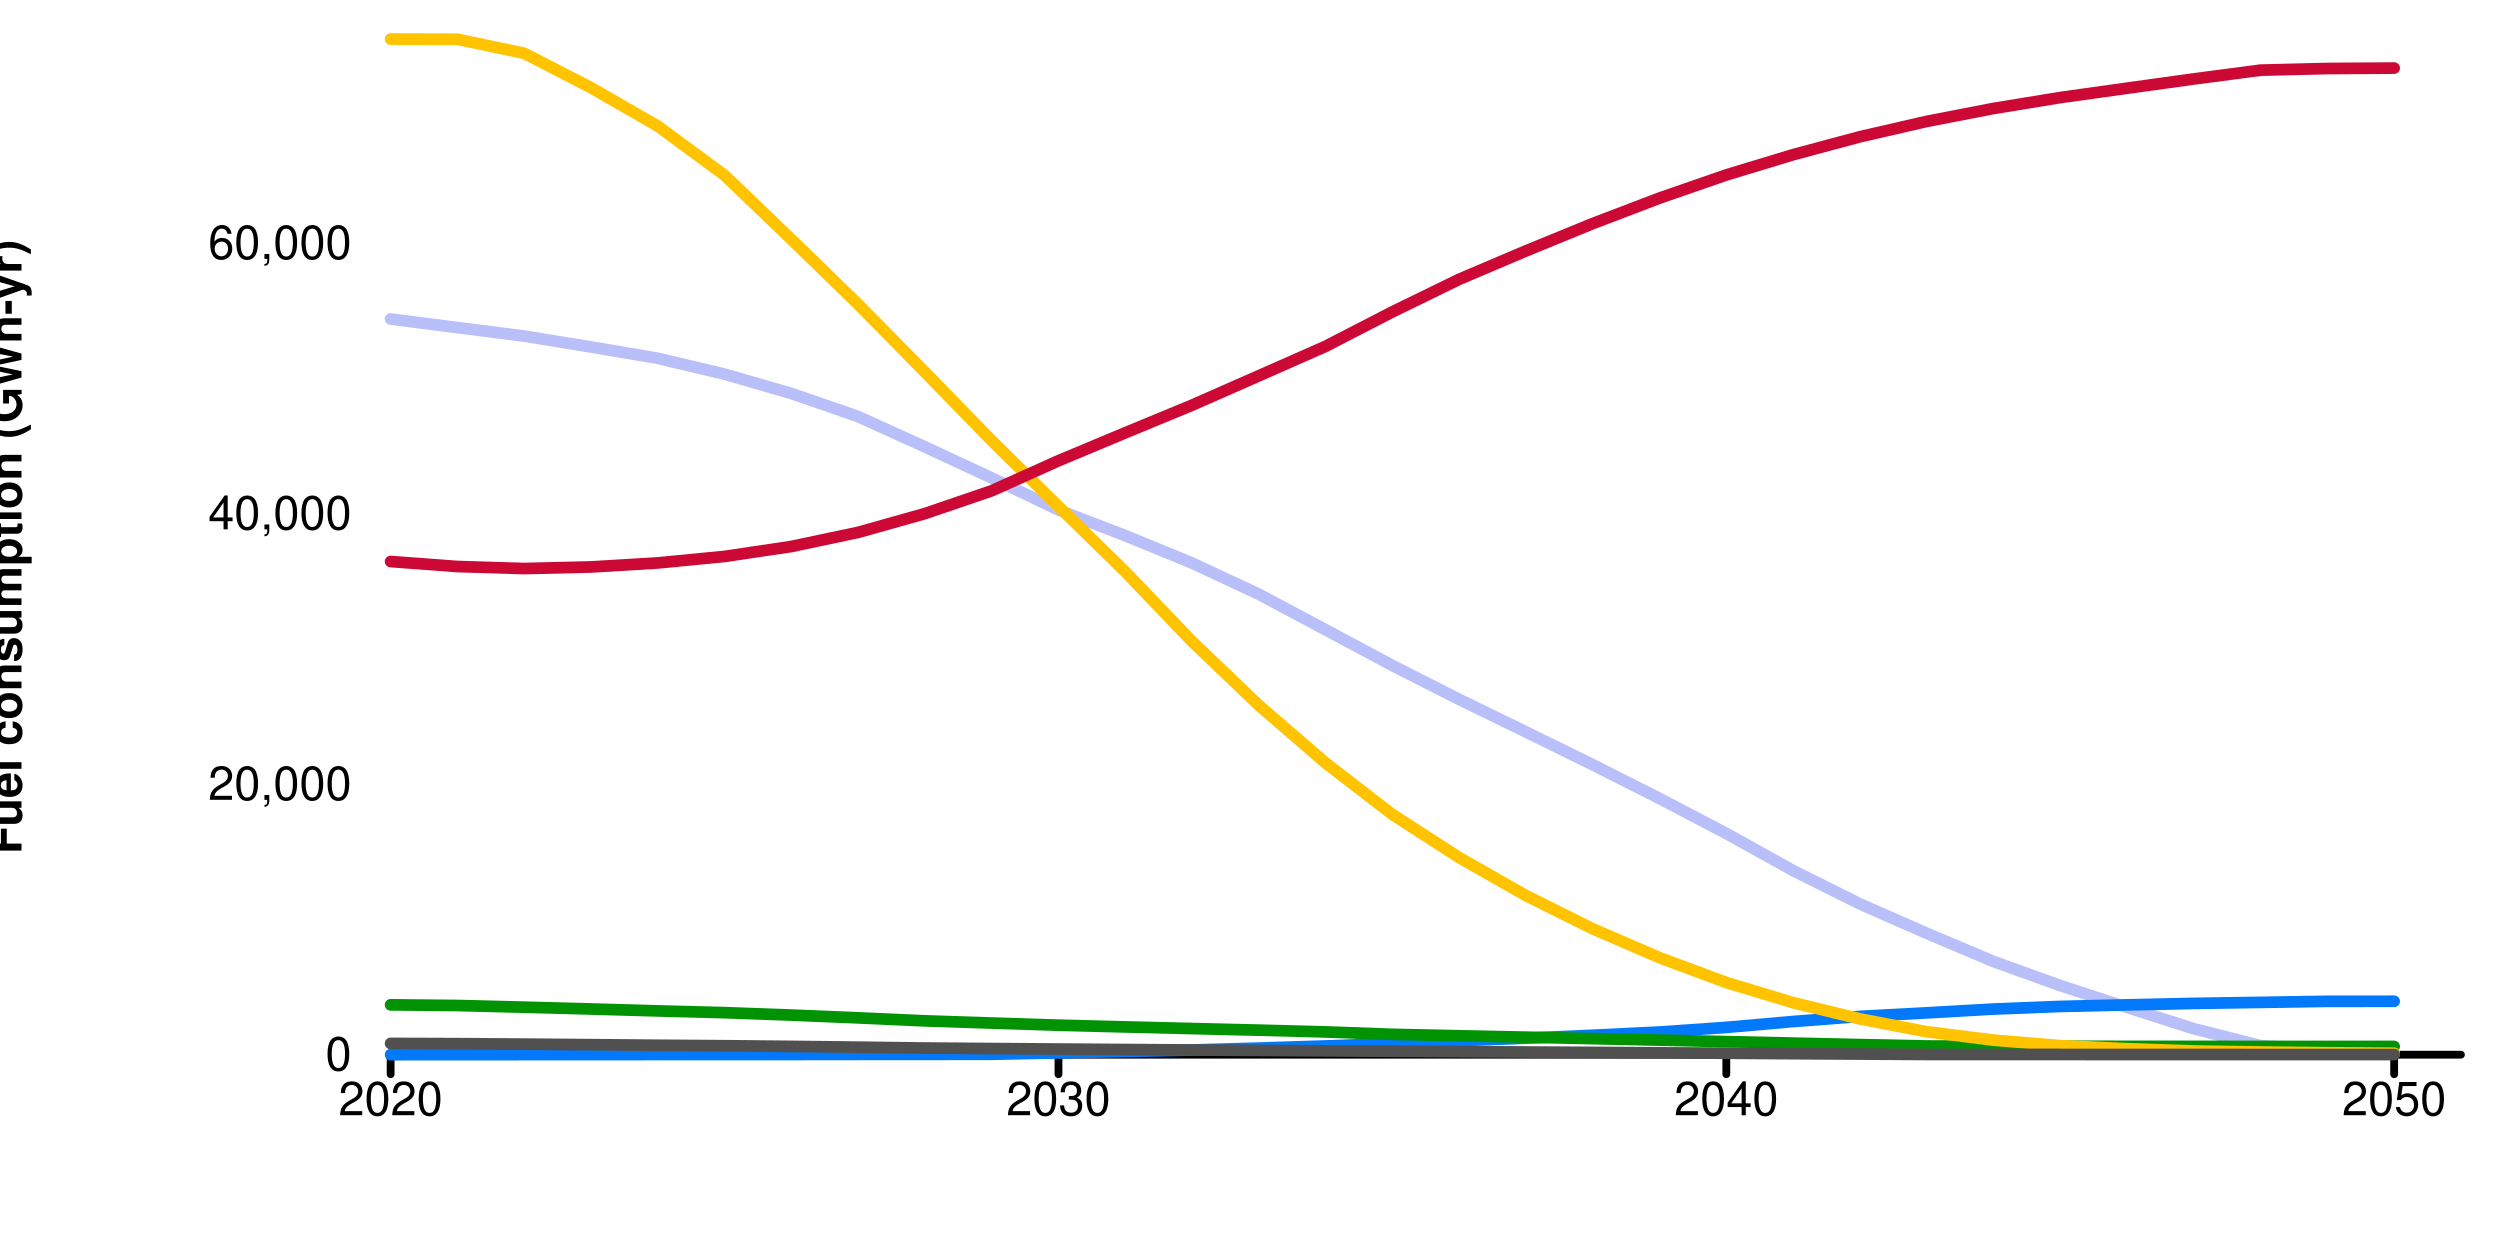
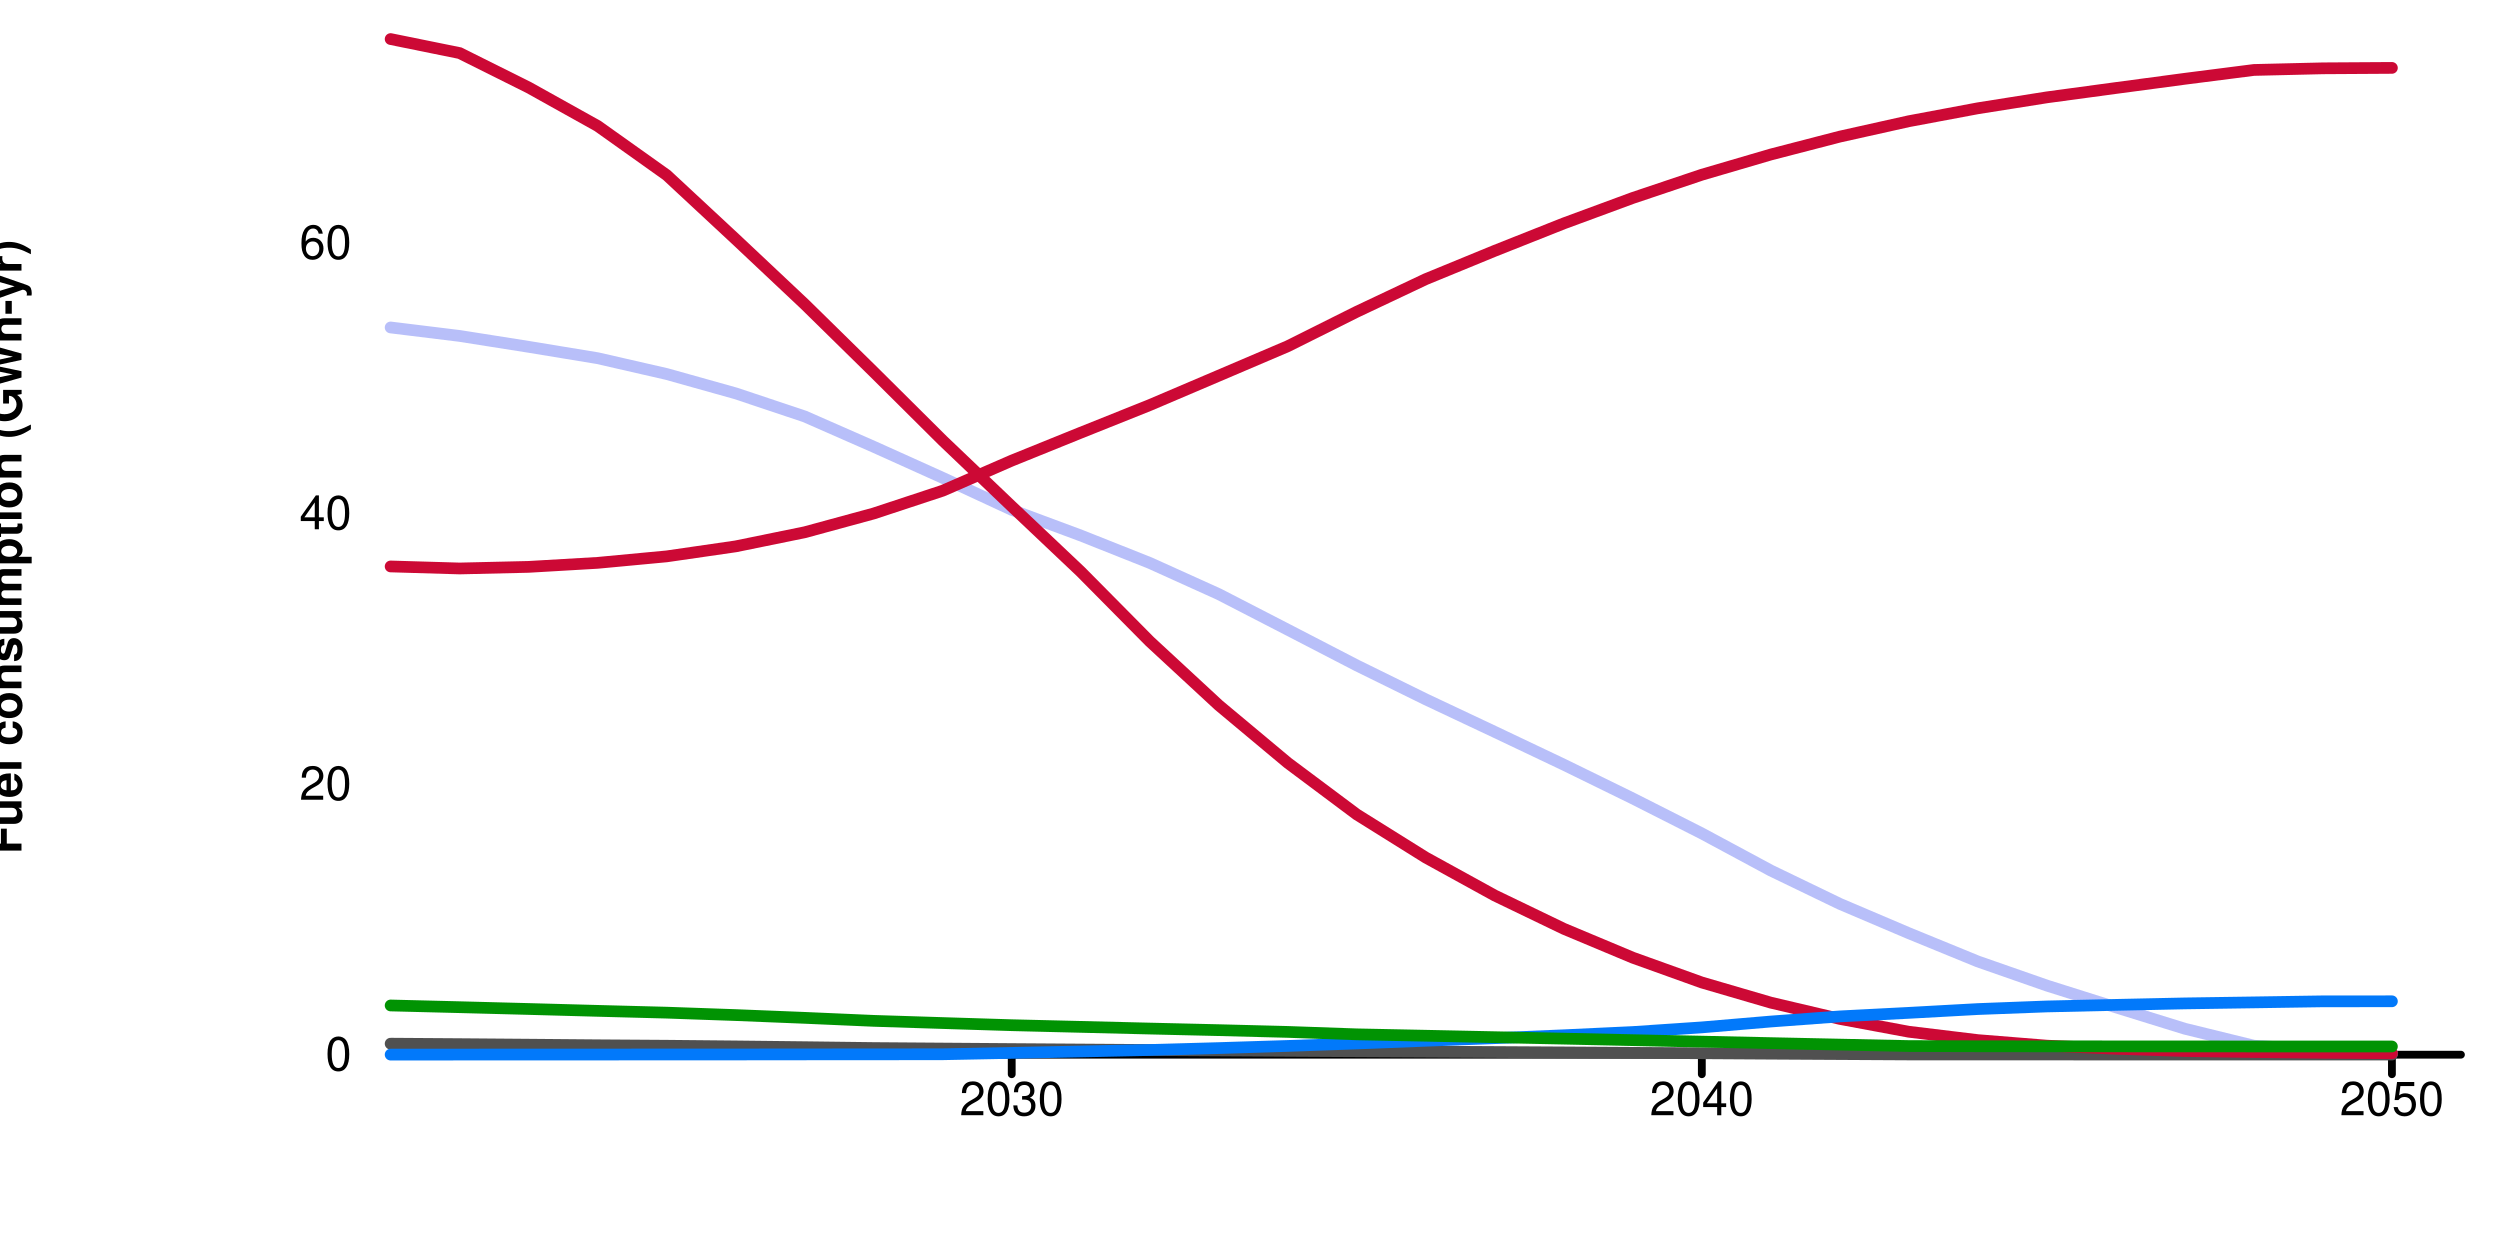
<svg xmlns="http://www.w3.org/2000/svg" width="640" height="320" viewBox="0 0 640 320" style="overflow:display" preserveAspectRatio="xMinYMin meet" overflow="visible">
  <defs>
    <style>
	.data-series path.line { fill-opacity: 0; }
	.data-series path.line.dotted { stroke-dasharray: 12 20 }
	.data-series circle { display: none; }
	.data-series:hover path.line, .data-series.on path.line { stroke-width: 5; }
	.data-series:hover circle, .data-series.on circle { display: inline; }
	.data-series circle:hover, .data-series circle.on { r: 6px!important; fill: black; }
	.grid { font-family: "Helvetica Neue",Helvetica,Arial,"Lucida Grande",sans-serif; }
	.grid line { stroke: rgb(0,0,0); stroke-width: 2; stroke-linecap: round; }
	.grid.grid-x text { text-anchor: middle; dominant-baseline: hanging; transform: translateY(10px); }
	.grid.grid-y text { text-anchor: end; dominant-baseline: middle; transform: translateX(-10px); }
	</style>
  </defs>
  <g class="grid grid-y">
    <line x1="100" y1="270" x2="630" y2="270" data-left="100" />
    <text x="100" y="270" text-anchor="end">0</text>
-     <text x="100" y="200.754" text-anchor="end">20,000</text>
-     <text x="100" y="131.509" text-anchor="end">40,000</text>
-     <text x="100" y="62.263" text-anchor="end">60,000</text>
+     <text x="100" y="200.741" text-anchor="end">20</text>
+     <text x="100" y="131.483" text-anchor="end">40</text>
+     <text x="100" y="62.224" text-anchor="end">60</text>
    <text style="text-anchor:middle;dominant-baseline:hanging;font-weight:bold;transform: translateY(140px) rotate(-90deg);">Fuel consumption (GWh-yr)</text>
  </g>
  <g class="grid grid-x">
-     <line class="tick" x1="100" y1="270" x2="100" y2="275" />
-     <text x="100" y="270" text-anchor="middle">2020</text>
-     <line class="tick" x1="270.968" y1="270" x2="270.968" y2="275" />
-     <text x="270.968" y="270" text-anchor="middle">2030</text>
-     <line class="tick" x1="441.935" y1="270" x2="441.935" y2="275" />
-     <text x="441.935" y="270" text-anchor="middle">2040</text>
-     <line class="tick" x1="612.903" y1="270" x2="612.903" y2="275" />
-     <text x="612.903" y="270" text-anchor="middle">2050</text>
+     <line class="tick" x1="259" y1="270" x2="259" y2="275" />
+     <text x="259" y="270" text-anchor="middle">2030</text>
+     <line class="tick" x1="435.667" y1="270" x2="435.667" y2="275" />
+     <text x="435.667" y="270" text-anchor="middle">2040</text>
+     <line class="tick" x1="612.333" y1="270" x2="612.333" y2="275" />
+     <text x="612.333" y="270" text-anchor="middle">2050</text>
    <text style="text-anchor:middle;dominant-baseline:hanging;font-weight:bold;transform: translateY(140px) rotate(-90deg);" />
  </g>
  <g data-scenario="natural-gas" class="data-series">
-     <path d="M 100.00,81.67L 117.10,83.86L 134.19,86.04L 151.29,88.83L 168.39,91.73L 185.48,95.78L 202.58,100.73L 219.68,106.64L 236.77,114.40L 253.87,122.35L 270.97,130.55L 288.06,137.12L 305.16,144.14L 322.26,152.12L 339.35,161.23L 356.45,170.37L 373.55,179.05L 390.65,187.38L 407.74,195.78L 424.84,204.42L 441.94,213.37L 459.03,222.87L 476.13,231.40L 493.23,238.92L 510.32,246.14L 527.42,252.31L 544.52,257.90L 561.61,263.36L 578.71,267.70L 595.81,268.79L 612.90,269.71" id="Natural gas" class="line" stroke="#B8BFF9" stroke-width="3" stroke-linecap="round" />
-     <circle cx="100.00" cy="81.67" data-y="54394" data-x="2020" r="4" fill="#B8BFF9" />
-     <circle cx="117.10" cy="83.86" data-y="53762" data-x="2021" r="4" fill="#B8BFF9" />
-     <circle cx="134.19" cy="86.04" data-y="53133" data-x="2022" r="4" fill="#B8BFF9" />
-     <circle cx="151.29" cy="88.83" data-y="52328" data-x="2023" r="4" fill="#B8BFF9" />
-     <circle cx="168.39" cy="91.73" data-y="51489" data-x="2024" r="4" fill="#B8BFF9" />
-     <circle cx="185.48" cy="95.78" data-y="50319" data-x="2025" r="4" fill="#B8BFF9" />
-     <circle cx="202.58" cy="100.73" data-y="48890" data-x="2026" r="4" fill="#B8BFF9" />
-     <circle cx="219.68" cy="106.64" data-y="47182" data-x="2027" r="4" fill="#B8BFF9" />
-     <circle cx="236.77" cy="114.40" data-y="44942" data-x="2028" r="4" fill="#B8BFF9" />
-     <circle cx="253.87" cy="122.35" data-y="42644" data-x="2029" r="4" fill="#B8BFF9" />
-     <circle cx="270.97" cy="130.55" data-y="40278" data-x="2030" r="4" fill="#B8BFF9" />
-     <circle cx="288.06" cy="137.12" data-y="38380" data-x="2031" r="4" fill="#B8BFF9" />
-     <circle cx="305.16" cy="144.14" data-y="36353" data-x="2032" r="4" fill="#B8BFF9" />
-     <circle cx="322.26" cy="152.12" data-y="34046" data-x="2033" r="4" fill="#B8BFF9" />
-     <circle cx="339.35" cy="161.23" data-y="31416" data-x="2034" r="4" fill="#B8BFF9" />
-     <circle cx="356.45" cy="170.37" data-y="28776" data-x="2035" r="4" fill="#B8BFF9" />
-     <circle cx="373.55" cy="179.05" data-y="26268" data-x="2036" r="4" fill="#B8BFF9" />
-     <circle cx="390.65" cy="187.38" data-y="23862" data-x="2037" r="4" fill="#B8BFF9" />
-     <circle cx="407.74" cy="195.78" data-y="21438" data-x="2038" r="4" fill="#B8BFF9" />
-     <circle cx="424.84" cy="204.42" data-y="18942" data-x="2039" r="4" fill="#B8BFF9" />
-     <circle cx="441.94" cy="213.37" data-y="16357" data-x="2040" r="4" fill="#B8BFF9" />
-     <circle cx="459.03" cy="222.87" data-y="13613" data-x="2041" r="4" fill="#B8BFF9" />
-     <circle cx="476.13" cy="231.40" data-y="11150" data-x="2042" r="4" fill="#B8BFF9" />
-     <circle cx="493.23" cy="238.92" data-y="8978" data-x="2043" r="4" fill="#B8BFF9" />
-     <circle cx="510.32" cy="246.14" data-y="6891" data-x="2044" r="4" fill="#B8BFF9" />
-     <circle cx="527.42" cy="252.31" data-y="5109" data-x="2045" r="4" fill="#B8BFF9" />
-     <circle cx="544.52" cy="257.90" data-y="3496" data-x="2046" r="4" fill="#B8BFF9" />
-     <circle cx="561.61" cy="263.36" data-y="1917" data-x="2047" r="4" fill="#B8BFF9" />
-     <circle cx="578.71" cy="267.70" data-y="665" data-x="2048" r="4" fill="#B8BFF9" />
-     <circle cx="595.81" cy="268.79" data-y="349" data-x="2049" r="4" fill="#B8BFF9" />
-     <circle cx="612.90" cy="269.71" data-y="85" data-x="2050" r="4" fill="#B8BFF9" />
+     <path d="M 100.00,83.83L 117.67,86.00L 135.33,88.79L 153.00,91.70L 170.67,95.75L 188.33,100.70L 206.00,106.61L 223.67,114.37L 241.33,122.33L 259.00,130.52L 276.67,137.09L 294.33,144.11L 312.00,152.10L 329.67,161.21L 347.33,170.35L 365.00,179.04L 382.67,187.37L 400.33,195.76L 418.00,204.41L 435.67,213.36L 453.33,222.86L 471.00,231.39L 488.67,238.91L 506.33,246.14L 524.00,252.31L 541.67,257.89L 559.33,263.36L 577.00,267.70L 594.67,268.79L 612.33,269.71" id="Natural gas" class="line" stroke="#B8BFF9" stroke-width="3" stroke-linecap="round" />
+     <circle cx="100.00" cy="83.83" data-y="53.76204925" data-x="2021" r="4" fill="#B8BFF9" />
+     <circle cx="117.67" cy="86.00" data-y="53.13282085" data-x="2022" r="4" fill="#B8BFF9" />
+     <circle cx="135.33" cy="88.79" data-y="52.32792356" data-x="2023" r="4" fill="#B8BFF9" />
+     <circle cx="153.00" cy="91.70" data-y="51.48896951" data-x="2024" r="4" fill="#B8BFF9" />
+     <circle cx="170.67" cy="95.75" data-y="50.31887711" data-x="2025" r="4" fill="#B8BFF9" />
+     <circle cx="188.33" cy="100.70" data-y="48.88987008" data-x="2026" r="4" fill="#B8BFF9" />
+     <circle cx="206.00" cy="106.61" data-y="47.18171055" data-x="2027" r="4" fill="#B8BFF9" />
+     <circle cx="223.67" cy="114.37" data-y="44.94243092" data-x="2028" r="4" fill="#B8BFF9" />
+     <circle cx="241.33" cy="122.33" data-y="42.64353589" data-x="2029" r="4" fill="#B8BFF9" />
+     <circle cx="259.00" cy="130.52" data-y="40.27813412" data-x="2030" r="4" fill="#B8BFF9" />
+     <circle cx="276.67" cy="137.09" data-y="38.38003155" data-x="2031" r="4" fill="#B8BFF9" />
+     <circle cx="294.33" cy="144.11" data-y="36.35306385" data-x="2032" r="4" fill="#B8BFF9" />
+     <circle cx="312.00" cy="152.10" data-y="34.04627562" data-x="2033" r="4" fill="#B8BFF9" />
+     <circle cx="329.67" cy="161.21" data-y="31.41597747" data-x="2034" r="4" fill="#B8BFF9" />
+     <circle cx="347.33" cy="170.35" data-y="28.77558852" data-x="2035" r="4" fill="#B8BFF9" />
+     <circle cx="365.00" cy="179.04" data-y="26.26783741" data-x="2036" r="4" fill="#B8BFF9" />
+     <circle cx="382.67" cy="187.37" data-y="23.86190039" data-x="2037" r="4" fill="#B8BFF9" />
+     <circle cx="400.33" cy="195.76" data-y="21.43795253" data-x="2038" r="4" fill="#B8BFF9" />
+     <circle cx="418.00" cy="204.41" data-y="18.94160297" data-x="2039" r="4" fill="#B8BFF9" />
+     <circle cx="435.67" cy="213.36" data-y="16.35748161" data-x="2040" r="4" fill="#B8BFF9" />
+     <circle cx="453.33" cy="222.86" data-y="13.61294144" data-x="2041" r="4" fill="#B8BFF9" />
+     <circle cx="471.00" cy="231.39" data-y="11.14976973" data-x="2042" r="4" fill="#B8BFF9" />
+     <circle cx="488.67" cy="238.91" data-y="8.977851094" data-x="2043" r="4" fill="#B8BFF9" />
+     <circle cx="506.33" cy="246.14" data-y="6.891499162" data-x="2044" r="4" fill="#B8BFF9" />
+     <circle cx="524.00" cy="252.31" data-y="5.108797398" data-x="2045" r="4" fill="#B8BFF9" />
+     <circle cx="541.67" cy="257.89" data-y="3.495933276" data-x="2046" r="4" fill="#B8BFF9" />
+     <circle cx="559.33" cy="263.36" data-y="1.916921189" data-x="2047" r="4" fill="#B8BFF9" />
+     <circle cx="577.00" cy="267.70" data-y="0.665254067" data-x="2048" r="4" fill="#B8BFF9" />
+     <circle cx="594.67" cy="268.79" data-y="0.349257581" data-x="2049" r="4" fill="#B8BFF9" />
+     <circle cx="612.33" cy="269.71" data-y="0.08463351" data-x="2050" r="4" fill="#B8BFF9" />
+   </g>
+   <g data-scenario="solid-fuel" class="data-series">
+     <path d="M 100.00,267.18L 117.67,267.30L 135.33,267.44L 153.00,267.59L 170.67,267.71L 188.33,267.88L 206.00,268.08L 223.67,268.30L 241.33,268.43L 259.00,268.56L 276.67,268.68L 294.33,268.80L 312.00,268.91L 329.67,269.02L 347.33,269.12L 365.00,269.22L 382.67,269.32L 400.33,269.42L 418.00,269.53L 435.67,269.63L 453.33,269.74L 471.00,269.84L 488.67,269.94L 506.33,269.95L 524.00,269.95L 541.67,269.96L 559.33,269.96L 577.00,269.97L 594.67,269.97L 612.33,269.97" id="Solid fuel" class="line" stroke="#505050" stroke-width="3" stroke-linecap="round" />
+     <circle cx="100.00" cy="267.18" data-y="0.815015517" data-x="2021" r="4" fill="#505050" />
+     <circle cx="117.67" cy="267.30" data-y="0.778931491" data-x="2022" r="4" fill="#505050" />
+     <circle cx="135.33" cy="267.44" data-y="0.738258594" data-x="2023" r="4" fill="#505050" />
+     <circle cx="153.00" cy="267.59" data-y="0.696961522" data-x="2024" r="4" fill="#505050" />
+     <circle cx="170.67" cy="267.71" data-y="0.660637499" data-x="2025" r="4" fill="#505050" />
+     <circle cx="188.33" cy="267.88" data-y="0.61288972" data-x="2026" r="4" fill="#505050" />
+     <circle cx="206.00" cy="268.08" data-y="0.555003654" data-x="2027" r="4" fill="#505050" />
+     <circle cx="223.67" cy="268.30" data-y="0.492340599" data-x="2028" r="4" fill="#505050" />
+     <circle cx="241.33" cy="268.43" data-y="0.453079198" data-x="2029" r="4" fill="#505050" />
+     <circle cx="259.00" cy="268.56" data-y="0.41469095" data-x="2030" r="4" fill="#505050" />
+     <circle cx="276.67" cy="268.68" data-y="0.380924841" data-x="2031" r="4" fill="#505050" />
+     <circle cx="294.33" cy="268.80" data-y="0.347443149" data-x="2032" r="4" fill="#505050" />
+     <circle cx="312.00" cy="268.91" data-y="0.315694365" data-x="2033" r="4" fill="#505050" />
+     <circle cx="329.67" cy="269.02" data-y="0.28420752" data-x="2034" r="4" fill="#505050" />
+     <circle cx="347.33" cy="269.12" data-y="0.254189982" data-x="2035" r="4" fill="#505050" />
+     <circle cx="365.00" cy="269.22" data-y="0.225072745" data-x="2036" r="4" fill="#505050" />
+     <circle cx="382.67" cy="269.32" data-y="0.195873211" data-x="2037" r="4" fill="#505050" />
+     <circle cx="400.33" cy="269.42" data-y="0.166761976" data-x="2038" r="4" fill="#505050" />
+     <circle cx="418.00" cy="269.53" data-y="0.13659035" data-x="2039" r="4" fill="#505050" />
+     <circle cx="435.67" cy="269.63" data-y="0.106396853" data-x="2040" r="4" fill="#505050" />
+     <circle cx="453.33" cy="269.74" data-y="0.076128352" data-x="2041" r="4" fill="#505050" />
+     <circle cx="471.00" cy="269.84" data-y="0.045945238" data-x="2042" r="4" fill="#505050" />
+     <circle cx="488.67" cy="269.94" data-y="0.017155439" data-x="2043" r="4" fill="#505050" />
+     <circle cx="506.33" cy="269.95" data-y="0.014382823" data-x="2044" r="4" fill="#505050" />
+     <circle cx="524.00" cy="269.95" data-y="0.013206738" data-x="2045" r="4" fill="#505050" />
+     <circle cx="541.67" cy="269.96" data-y="0.012091649" data-x="2046" r="4" fill="#505050" />
+     <circle cx="559.33" cy="269.96" data-y="0.010995857" data-x="2047" r="4" fill="#505050" />
+     <circle cx="577.00" cy="269.97" data-y="0.010025978" data-x="2048" r="4" fill="#505050" />
+     <circle cx="594.67" cy="269.97" data-y="0.009457742" data-x="2049" r="4" fill="#505050" />
+     <circle cx="612.33" cy="269.97" data-y="0.008943769" data-x="2050" r="4" fill="#505050" />
+   </g>
+   <g data-scenario="petroleum" class="data-series">
+     <path d="M 100.00,10.00L 117.67,13.59L 135.33,22.40L 153.00,32.25L 170.67,44.82L 188.33,61.24L 206.00,77.87L 223.67,95.22L 241.33,112.77L 259.00,129.63L 276.67,146.35L 294.33,164.19L 312.00,180.54L 329.67,195.30L 347.33,208.50L 365.00,219.54L 382.67,229.26L 400.33,237.77L 418.00,245.17L 435.67,251.52L 453.33,256.68L 471.00,260.84L 488.67,264.13L 506.33,266.27L 524.00,267.69L 541.67,268.48L 559.33,269.06L 577.00,269.32L 594.67,269.51L 612.33,269.63" id="Petroleum" class="line" stroke="#cc0935" stroke-width="3" stroke-linecap="round" />
+     <circle cx="100.00" cy="10.00" data-y="75.0809831" data-x="2021" r="4" fill="#cc0935" />
+     <circle cx="117.67" cy="13.59" data-y="74.04434804" data-x="2022" r="4" fill="#cc0935" />
+     <circle cx="135.33" cy="22.40" data-y="71.49879131" data-x="2023" r="4" fill="#cc0935" />
+     <circle cx="153.00" cy="32.25" data-y="68.65574047" data-x="2024" r="4" fill="#cc0935" />
+     <circle cx="170.67" cy="44.82" data-y="65.02666729" data-x="2025" r="4" fill="#cc0935" />
+     <circle cx="188.33" cy="61.24" data-y="60.28360617" data-x="2026" r="4" fill="#cc0935" />
+     <circle cx="206.00" cy="77.87" data-y="55.48321389" data-x="2027" r="4" fill="#cc0935" />
+     <circle cx="223.67" cy="95.22" data-y="50.47066188" data-x="2028" r="4" fill="#cc0935" />
+     <circle cx="241.33" cy="112.77" data-y="45.40402314" data-x="2029" r="4" fill="#cc0935" />
+     <circle cx="259.00" cy="129.63" data-y="40.53643516" data-x="2030" r="4" fill="#cc0935" />
+     <circle cx="276.67" cy="146.35" data-y="35.70762412" data-x="2031" r="4" fill="#cc0935" />
+     <circle cx="294.33" cy="164.19" data-y="30.5554031" data-x="2032" r="4" fill="#cc0935" />
+     <circle cx="312.00" cy="180.54" data-y="25.83388586" data-x="2033" r="4" fill="#cc0935" />
+     <circle cx="329.67" cy="195.30" data-y="21.57096479" data-x="2034" r="4" fill="#cc0935" />
+     <circle cx="347.33" cy="208.50" data-y="17.76077072" data-x="2035" r="4" fill="#cc0935" />
+     <circle cx="365.00" cy="219.54" data-y="14.57126362" data-x="2036" r="4" fill="#cc0935" />
+     <circle cx="382.67" cy="229.26" data-y="11.76454965" data-x="2037" r="4" fill="#cc0935" />
+     <circle cx="400.33" cy="237.77" data-y="9.307490012" data-x="2038" r="4" fill="#cc0935" />
+     <circle cx="418.00" cy="245.17" data-y="7.171547064" data-x="2039" r="4" fill="#cc0935" />
+     <circle cx="435.67" cy="251.52" data-y="5.335305757" data-x="2040" r="4" fill="#cc0935" />
+     <circle cx="453.33" cy="256.68" data-y="3.845453143" data-x="2041" r="4" fill="#cc0935" />
+     <circle cx="471.00" cy="260.84" data-y="2.644708118" data-x="2042" r="4" fill="#cc0935" />
+     <circle cx="488.67" cy="264.13" data-y="1.694406957" data-x="2043" r="4" fill="#cc0935" />
+     <circle cx="506.33" cy="266.27" data-y="1.076805078" data-x="2044" r="4" fill="#cc0935" />
+     <circle cx="524.00" cy="267.69" data-y="0.667724326" data-x="2045" r="4" fill="#cc0935" />
+     <circle cx="541.67" cy="268.48" data-y="0.438689889" data-x="2046" r="4" fill="#cc0935" />
+     <circle cx="559.33" cy="269.06" data-y="0.272405402" data-x="2047" r="4" fill="#cc0935" />
+     <circle cx="577.00" cy="269.32" data-y="0.195002807" data-x="2048" r="4" fill="#cc0935" />
+     <circle cx="594.67" cy="269.51" data-y="0.142304059" data-x="2049" r="4" fill="#cc0935" />
+     <circle cx="612.33" cy="269.63" data-y="0.106090039" data-x="2050" r="4" fill="#cc0935" />
  </g>
  <g data-scenario="hydrogen" class="data-series">
-     <path d="M 100.00,269.99L 117.10,269.98L 134.19,269.97L 151.29,269.97L 168.39,269.95L 185.48,269.94L 202.58,269.94L 219.68,269.92L 236.77,269.91L 253.87,269.89L 270.97,269.54L 288.06,269.18L 305.16,268.80L 322.26,268.31L 339.35,267.77L 356.45,267.13L 373.55,266.43L 390.65,265.77L 407.74,265.03L 424.84,264.20L 441.94,263.01L 459.03,261.51L 476.13,260.20L 493.23,259.29L 510.32,258.32L 527.42,257.65L 544.52,257.25L 561.61,256.87L 578.71,256.61L 595.81,256.34L 612.90,256.33" id="Hydrogen" class="line" stroke="#0279FA" stroke-width="3" stroke-linecap="round" />
-     <circle cx="100.00" cy="269.99" data-y="2" data-x="2020" r="4" fill="#0279FA" />
-     <circle cx="117.10" cy="269.98" data-y="6" data-x="2021" r="4" fill="#0279FA" />
-     <circle cx="134.19" cy="269.97" data-y="9" data-x="2022" r="4" fill="#0279FA" />
-     <circle cx="151.29" cy="269.97" data-y="10" data-x="2023" r="4" fill="#0279FA" />
-     <circle cx="168.39" cy="269.95" data-y="13" data-x="2024" r="4" fill="#0279FA" />
-     <circle cx="185.48" cy="269.94" data-y="16" data-x="2025" r="4" fill="#0279FA" />
-     <circle cx="202.58" cy="269.94" data-y="18" data-x="2026" r="4" fill="#0279FA" />
-     <circle cx="219.68" cy="269.92" data-y="22" data-x="2027" r="4" fill="#0279FA" />
-     <circle cx="236.77" cy="269.91" data-y="27" data-x="2028" r="4" fill="#0279FA" />
-     <circle cx="253.87" cy="269.89" data-y="32" data-x="2029" r="4" fill="#0279FA" />
-     <circle cx="270.97" cy="269.54" data-y="133" data-x="2030" r="4" fill="#0279FA" />
-     <circle cx="288.06" cy="269.18" data-y="238" data-x="2031" r="4" fill="#0279FA" />
-     <circle cx="305.16" cy="268.80" data-y="346" data-x="2032" r="4" fill="#0279FA" />
-     <circle cx="322.26" cy="268.31" data-y="487" data-x="2033" r="4" fill="#0279FA" />
-     <circle cx="339.35" cy="267.77" data-y="645" data-x="2034" r="4" fill="#0279FA" />
-     <circle cx="356.45" cy="267.13" data-y="829" data-x="2035" r="4" fill="#0279FA" />
-     <circle cx="373.55" cy="266.43" data-y="1032" data-x="2036" r="4" fill="#0279FA" />
-     <circle cx="390.65" cy="265.77" data-y="1223" data-x="2037" r="4" fill="#0279FA" />
-     <circle cx="407.74" cy="265.03" data-y="1436" data-x="2038" r="4" fill="#0279FA" />
-     <circle cx="424.84" cy="264.20" data-y="1674" data-x="2039" r="4" fill="#0279FA" />
-     <circle cx="441.94" cy="263.01" data-y="2019" data-x="2040" r="4" fill="#0279FA" />
-     <circle cx="459.03" cy="261.51" data-y="2453" data-x="2041" r="4" fill="#0279FA" />
-     <circle cx="476.13" cy="260.20" data-y="2830" data-x="2042" r="4" fill="#0279FA" />
-     <circle cx="493.23" cy="259.29" data-y="3094" data-x="2043" r="4" fill="#0279FA" />
-     <circle cx="510.32" cy="258.32" data-y="3374" data-x="2044" r="4" fill="#0279FA" />
-     <circle cx="527.42" cy="257.65" data-y="3566" data-x="2045" r="4" fill="#0279FA" />
-     <circle cx="544.52" cy="257.25" data-y="3682" data-x="2046" r="4" fill="#0279FA" />
-     <circle cx="561.61" cy="256.87" data-y="3791" data-x="2047" r="4" fill="#0279FA" />
-     <circle cx="578.71" cy="256.61" data-y="3867" data-x="2048" r="4" fill="#0279FA" />
-     <circle cx="595.81" cy="256.34" data-y="3944" data-x="2049" r="4" fill="#0279FA" />
-     <circle cx="612.90" cy="256.33" data-y="3948" data-x="2050" r="4" fill="#0279FA" />
+     <path d="M 100.00,269.98L 117.67,269.97L 135.33,269.96L 153.00,269.96L 170.67,269.94L 188.33,269.94L 206.00,269.92L 223.67,269.91L 241.33,269.89L 259.00,269.54L 276.67,269.18L 294.33,268.80L 312.00,268.31L 329.67,267.76L 347.33,267.13L 365.00,266.43L 382.67,265.77L 400.33,265.03L 418.00,264.20L 435.67,263.01L 453.33,261.51L 471.00,260.20L 488.67,259.29L 506.33,258.32L 524.00,257.65L 541.67,257.25L 559.33,256.87L 577.00,256.61L 594.67,256.34L 612.33,256.33" id="Hydrogen" class="line" stroke="#0279FA" stroke-width="3" stroke-linecap="round" />
+     <circle cx="100.00" cy="269.98" data-y="0.005774827" data-x="2021" r="4" fill="#0279FA" />
+     <circle cx="117.67" cy="269.97" data-y="0.008665637" data-x="2022" r="4" fill="#0279FA" />
+     <circle cx="135.33" cy="269.96" data-y="0.010189035" data-x="2023" r="4" fill="#0279FA" />
+     <circle cx="153.00" cy="269.96" data-y="0.012560961" data-x="2024" r="4" fill="#0279FA" />
+     <circle cx="170.67" cy="269.94" data-y="0.015949707" data-x="2025" r="4" fill="#0279FA" />
+     <circle cx="188.33" cy="269.94" data-y="0.018421935" data-x="2026" r="4" fill="#0279FA" />
+     <circle cx="206.00" cy="269.92" data-y="0.021838353" data-x="2027" r="4" fill="#0279FA" />
+     <circle cx="223.67" cy="269.91" data-y="0.026750654" data-x="2028" r="4" fill="#0279FA" />
+     <circle cx="241.33" cy="269.89" data-y="0.031719783" data-x="2029" r="4" fill="#0279FA" />
+     <circle cx="259.00" cy="269.54" data-y="0.133325141" data-x="2030" r="4" fill="#0279FA" />
+     <circle cx="276.67" cy="269.18" data-y="0.237549969" data-x="2031" r="4" fill="#0279FA" />
+     <circle cx="294.33" cy="268.80" data-y="0.346393774" data-x="2032" r="4" fill="#0279FA" />
+     <circle cx="312.00" cy="268.31" data-y="0.486893161" data-x="2033" r="4" fill="#0279FA" />
+     <circle cx="329.67" cy="267.76" data-y="0.645409579" data-x="2034" r="4" fill="#0279FA" />
+     <circle cx="347.33" cy="267.13" data-y="0.829372969" data-x="2035" r="4" fill="#0279FA" />
+     <circle cx="365.00" cy="266.43" data-y="1.032309103" data-x="2036" r="4" fill="#0279FA" />
+     <circle cx="382.67" cy="265.77" data-y="1.222628164" data-x="2037" r="4" fill="#0279FA" />
+     <circle cx="400.33" cy="265.03" data-y="1.435789166" data-x="2038" r="4" fill="#0279FA" />
+     <circle cx="418.00" cy="264.20" data-y="1.674208179" data-x="2039" r="4" fill="#0279FA" />
+     <circle cx="435.67" cy="263.01" data-y="2.018657855" data-x="2040" r="4" fill="#0279FA" />
+     <circle cx="453.33" cy="261.51" data-y="2.452796546" data-x="2041" r="4" fill="#0279FA" />
+     <circle cx="471.00" cy="260.20" data-y="2.829535777" data-x="2042" r="4" fill="#0279FA" />
+     <circle cx="488.67" cy="259.29" data-y="3.094175924" data-x="2043" r="4" fill="#0279FA" />
+     <circle cx="506.33" cy="258.32" data-y="3.373691139" data-x="2044" r="4" fill="#0279FA" />
+     <circle cx="524.00" cy="257.65" data-y="3.565550821" data-x="2045" r="4" fill="#0279FA" />
+     <circle cx="541.67" cy="257.25" data-y="3.681565293" data-x="2046" r="4" fill="#0279FA" />
+     <circle cx="559.33" cy="256.87" data-y="3.791104956" data-x="2047" r="4" fill="#0279FA" />
+     <circle cx="577.00" cy="256.61" data-y="3.867442911" data-x="2048" r="4" fill="#0279FA" />
+     <circle cx="594.67" cy="256.34" data-y="3.944362693" data-x="2049" r="4" fill="#0279FA" />
+     <circle cx="612.33" cy="256.33" data-y="3.947998708" data-x="2050" r="4" fill="#0279FA" />
  </g>
  <g data-scenario="bioenergy" class="data-series">
-     <path d="M 100.00,257.24L 117.10,257.41L 134.19,257.84L 151.29,258.30L 168.39,258.79L 185.48,259.24L 202.58,259.86L 219.68,260.57L 236.77,261.34L 253.87,261.90L 270.97,262.45L 288.06,262.89L 305.16,263.31L 322.26,263.72L 339.35,264.17L 356.45,264.79L 373.55,265.16L 390.65,265.52L 407.74,265.89L 424.84,266.27L 441.94,266.66L 459.03,267.04L 476.13,267.42L 493.23,267.78L 510.32,267.84L 527.42,267.86L 544.52,267.87L 561.61,267.88L 578.71,267.89L 595.81,267.89L 612.90,267.90" id="Bioenergy" class="line" stroke="#019303" stroke-width="3" stroke-linecap="round" />
-     <circle cx="100.00" cy="257.24" data-y="3686" data-x="2020" r="4" fill="#019303" />
-     <circle cx="117.10" cy="257.41" data-y="3637" data-x="2021" r="4" fill="#019303" />
-     <circle cx="134.19" cy="257.84" data-y="3513" data-x="2022" r="4" fill="#019303" />
-     <circle cx="151.29" cy="258.30" data-y="3378" data-x="2023" r="4" fill="#019303" />
-     <circle cx="168.39" cy="258.79" data-y="3239" data-x="2024" r="4" fill="#019303" />
-     <circle cx="185.48" cy="259.24" data-y="3108" data-x="2025" r="4" fill="#019303" />
-     <circle cx="202.58" cy="259.86" data-y="2929" data-x="2026" r="4" fill="#019303" />
-     <circle cx="219.68" cy="260.57" data-y="2723" data-x="2027" r="4" fill="#019303" />
-     <circle cx="236.77" cy="261.34" data-y="2501" data-x="2028" r="4" fill="#019303" />
-     <circle cx="253.87" cy="261.90" data-y="2339" data-x="2029" r="4" fill="#019303" />
-     <circle cx="270.97" cy="262.45" data-y="2180" data-x="2030" r="4" fill="#019303" />
-     <circle cx="288.06" cy="262.89" data-y="2055" data-x="2031" r="4" fill="#019303" />
-     <circle cx="305.16" cy="263.31" data-y="1931" data-x="2032" r="4" fill="#019303" />
-     <circle cx="322.26" cy="263.72" data-y="1814" data-x="2033" r="4" fill="#019303" />
-     <circle cx="339.35" cy="264.17" data-y="1683" data-x="2034" r="4" fill="#019303" />
-     <circle cx="356.45" cy="264.79" data-y="1505" data-x="2035" r="4" fill="#019303" />
-     <circle cx="373.55" cy="265.16" data-y="1399" data-x="2036" r="4" fill="#019303" />
-     <circle cx="390.65" cy="265.52" data-y="1293" data-x="2037" r="4" fill="#019303" />
-     <circle cx="407.74" cy="265.89" data-y="1186" data-x="2038" r="4" fill="#019303" />
-     <circle cx="424.84" cy="266.27" data-y="1076" data-x="2039" r="4" fill="#019303" />
-     <circle cx="441.94" cy="266.66" data-y="965" data-x="2040" r="4" fill="#019303" />
-     <circle cx="459.03" cy="267.04" data-y="855" data-x="2041" r="4" fill="#019303" />
-     <circle cx="476.13" cy="267.42" data-y="744" data-x="2042" r="4" fill="#019303" />
-     <circle cx="493.23" cy="267.78" data-y="640" data-x="2043" r="4" fill="#019303" />
-     <circle cx="510.32" cy="267.84" data-y="624" data-x="2044" r="4" fill="#019303" />
-     <circle cx="527.42" cy="267.86" data-y="617" data-x="2045" r="4" fill="#019303" />
-     <circle cx="544.52" cy="267.87" data-y="615" data-x="2046" r="4" fill="#019303" />
-     <circle cx="561.61" cy="267.88" data-y="612" data-x="2047" r="4" fill="#019303" />
-     <circle cx="578.71" cy="267.89" data-y="610" data-x="2048" r="4" fill="#019303" />
-     <circle cx="595.81" cy="267.89" data-y="608" data-x="2049" r="4" fill="#019303" />
-     <circle cx="612.90" cy="267.90" data-y="606" data-x="2050" r="4" fill="#019303" />
-   </g>
-   <g data-scenario="petrol" class="data-series">
-     <path d="M 100.00,10.00L 117.10,10.05L 134.19,13.64L 151.29,22.45L 168.39,32.29L 185.48,44.86L 202.58,61.28L 219.68,77.90L 236.77,95.26L 253.87,112.80L 270.97,129.65L 288.06,146.37L 305.16,164.21L 322.26,180.56L 339.35,195.32L 356.45,208.51L 373.55,219.55L 390.65,229.27L 407.74,237.78L 424.84,245.17L 441.94,251.53L 459.03,256.69L 476.13,260.84L 493.23,264.13L 510.32,266.27L 527.42,267.69L 544.52,268.48L 561.61,269.06L 578.71,269.32L 595.81,269.51L 612.90,269.63" id="Petrol" class="line" stroke="#FFC300" stroke-width="3" stroke-linecap="round" />
-     <circle cx="100.00" cy="10.00" data-y="75095" data-x="2020" r="4" fill="#FFC300" />
-     <circle cx="117.10" cy="10.05" data-y="75081" data-x="2021" r="4" fill="#FFC300" />
-     <circle cx="134.19" cy="13.64" data-y="74044" data-x="2022" r="4" fill="#FFC300" />
-     <circle cx="151.29" cy="22.45" data-y="71499" data-x="2023" r="4" fill="#FFC300" />
-     <circle cx="168.39" cy="32.29" data-y="68656" data-x="2024" r="4" fill="#FFC300" />
-     <circle cx="185.48" cy="44.86" data-y="65027" data-x="2025" r="4" fill="#FFC300" />
-     <circle cx="202.58" cy="61.28" data-y="60284" data-x="2026" r="4" fill="#FFC300" />
-     <circle cx="219.68" cy="77.90" data-y="55483" data-x="2027" r="4" fill="#FFC300" />
-     <circle cx="236.77" cy="95.26" data-y="50471" data-x="2028" r="4" fill="#FFC300" />
-     <circle cx="253.87" cy="112.80" data-y="45404" data-x="2029" r="4" fill="#FFC300" />
-     <circle cx="270.97" cy="129.65" data-y="40536" data-x="2030" r="4" fill="#FFC300" />
-     <circle cx="288.06" cy="146.37" data-y="35708" data-x="2031" r="4" fill="#FFC300" />
-     <circle cx="305.16" cy="164.21" data-y="30555" data-x="2032" r="4" fill="#FFC300" />
-     <circle cx="322.26" cy="180.56" data-y="25834" data-x="2033" r="4" fill="#FFC300" />
-     <circle cx="339.35" cy="195.32" data-y="21571" data-x="2034" r="4" fill="#FFC300" />
-     <circle cx="356.45" cy="208.51" data-y="17761" data-x="2035" r="4" fill="#FFC300" />
-     <circle cx="373.55" cy="219.55" data-y="14571" data-x="2036" r="4" fill="#FFC300" />
-     <circle cx="390.65" cy="229.27" data-y="11765" data-x="2037" r="4" fill="#FFC300" />
-     <circle cx="407.74" cy="237.78" data-y="9307" data-x="2038" r="4" fill="#FFC300" />
-     <circle cx="424.84" cy="245.17" data-y="7172" data-x="2039" r="4" fill="#FFC300" />
-     <circle cx="441.94" cy="251.53" data-y="5335" data-x="2040" r="4" fill="#FFC300" />
-     <circle cx="459.03" cy="256.69" data-y="3845" data-x="2041" r="4" fill="#FFC300" />
-     <circle cx="476.13" cy="260.84" data-y="2645" data-x="2042" r="4" fill="#FFC300" />
-     <circle cx="493.23" cy="264.13" data-y="1694" data-x="2043" r="4" fill="#FFC300" />
-     <circle cx="510.32" cy="266.27" data-y="1077" data-x="2044" r="4" fill="#FFC300" />
-     <circle cx="527.42" cy="267.69" data-y="668" data-x="2045" r="4" fill="#FFC300" />
-     <circle cx="544.52" cy="268.48" data-y="439" data-x="2046" r="4" fill="#FFC300" />
-     <circle cx="561.61" cy="269.06" data-y="272" data-x="2047" r="4" fill="#FFC300" />
-     <circle cx="578.71" cy="269.32" data-y="195" data-x="2048" r="4" fill="#FFC300" />
-     <circle cx="595.81" cy="269.51" data-y="142" data-x="2049" r="4" fill="#FFC300" />
-     <circle cx="612.90" cy="269.63" data-y="106" data-x="2050" r="4" fill="#FFC300" />
-   </g>
-   <g data-scenario="solid-fuel" class="data-series">
-     <path d="M 100.00,267.12L 117.10,267.18L 134.19,267.30L 151.29,267.44L 168.39,267.59L 185.48,267.71L 202.58,267.88L 219.68,268.08L 236.77,268.30L 253.87,268.43L 270.97,268.56L 288.06,268.68L 305.16,268.80L 322.26,268.91L 339.35,269.02L 356.45,269.12L 373.55,269.22L 390.65,269.32L 407.74,269.42L 424.84,269.53L 441.94,269.63L 459.03,269.74L 476.13,269.84L 493.23,269.94L 510.32,269.95L 527.42,269.95L 544.52,269.96L 561.61,269.96L 578.71,269.97L 595.81,269.97L 612.90,269.97" id="Solid fuel" class="line" stroke="#505050" stroke-width="3" stroke-linecap="round" />
-     <circle cx="100.00" cy="267.12" data-y="833" data-x="2020" r="4" fill="#505050" />
-     <circle cx="117.10" cy="267.18" data-y="815" data-x="2021" r="4" fill="#505050" />
-     <circle cx="134.19" cy="267.30" data-y="779" data-x="2022" r="4" fill="#505050" />
-     <circle cx="151.29" cy="267.44" data-y="738" data-x="2023" r="4" fill="#505050" />
-     <circle cx="168.39" cy="267.59" data-y="697" data-x="2024" r="4" fill="#505050" />
-     <circle cx="185.48" cy="267.71" data-y="661" data-x="2025" r="4" fill="#505050" />
-     <circle cx="202.58" cy="267.88" data-y="613" data-x="2026" r="4" fill="#505050" />
-     <circle cx="219.68" cy="268.08" data-y="555" data-x="2027" r="4" fill="#505050" />
-     <circle cx="236.77" cy="268.30" data-y="492" data-x="2028" r="4" fill="#505050" />
-     <circle cx="253.87" cy="268.43" data-y="453" data-x="2029" r="4" fill="#505050" />
-     <circle cx="270.97" cy="268.56" data-y="415" data-x="2030" r="4" fill="#505050" />
-     <circle cx="288.06" cy="268.68" data-y="381" data-x="2031" r="4" fill="#505050" />
-     <circle cx="305.16" cy="268.80" data-y="347" data-x="2032" r="4" fill="#505050" />
-     <circle cx="322.26" cy="268.91" data-y="316" data-x="2033" r="4" fill="#505050" />
-     <circle cx="339.35" cy="269.02" data-y="284" data-x="2034" r="4" fill="#505050" />
-     <circle cx="356.45" cy="269.12" data-y="254" data-x="2035" r="4" fill="#505050" />
-     <circle cx="373.55" cy="269.22" data-y="225" data-x="2036" r="4" fill="#505050" />
-     <circle cx="390.65" cy="269.32" data-y="196" data-x="2037" r="4" fill="#505050" />
-     <circle cx="407.74" cy="269.42" data-y="167" data-x="2038" r="4" fill="#505050" />
-     <circle cx="424.84" cy="269.53" data-y="137" data-x="2039" r="4" fill="#505050" />
-     <circle cx="441.94" cy="269.63" data-y="106" data-x="2040" r="4" fill="#505050" />
-     <circle cx="459.03" cy="269.74" data-y="76" data-x="2041" r="4" fill="#505050" />
-     <circle cx="476.13" cy="269.84" data-y="46" data-x="2042" r="4" fill="#505050" />
-     <circle cx="493.23" cy="269.94" data-y="17" data-x="2043" r="4" fill="#505050" />
-     <circle cx="510.32" cy="269.95" data-y="14" data-x="2044" r="4" fill="#505050" />
-     <circle cx="527.42" cy="269.95" data-y="13" data-x="2045" r="4" fill="#505050" />
-     <circle cx="544.52" cy="269.96" data-y="12" data-x="2046" r="4" fill="#505050" />
-     <circle cx="561.61" cy="269.96" data-y="11" data-x="2047" r="4" fill="#505050" />
-     <circle cx="578.71" cy="269.97" data-y="10" data-x="2048" r="4" fill="#505050" />
-     <circle cx="595.81" cy="269.97" data-y="9" data-x="2049" r="4" fill="#505050" />
-     <circle cx="612.90" cy="269.97" data-y="9" data-x="2050" r="4" fill="#505050" />
+     <path d="M 100.00,257.40L 117.67,257.84L 135.33,258.30L 153.00,258.78L 170.67,259.24L 188.33,259.86L 206.00,260.57L 223.67,261.34L 241.33,261.90L 259.00,262.45L 276.67,262.88L 294.33,263.31L 312.00,263.72L 329.67,264.17L 347.33,264.79L 365.00,265.15L 382.67,265.52L 400.33,265.89L 418.00,266.28L 435.67,266.66L 453.33,267.04L 471.00,267.42L 488.67,267.79L 506.33,267.84L 524.00,267.86L 541.67,267.87L 559.33,267.88L 577.00,267.89L 594.67,267.89L 612.33,267.90" id="Bioenergy" class="line" stroke="#019303" stroke-width="3" stroke-linecap="round" />
+     <circle cx="100.00" cy="257.40" data-y="3.637258777" data-x="2021" r="4" fill="#019303" />
+     <circle cx="117.67" cy="257.84" data-y="3.512886537" data-x="2022" r="4" fill="#019303" />
+     <circle cx="135.33" cy="258.30" data-y="3.377818664" data-x="2023" r="4" fill="#019303" />
+     <circle cx="153.00" cy="258.78" data-y="3.238947247" data-x="2024" r="4" fill="#019303" />
+     <circle cx="170.67" cy="259.24" data-y="3.107587944" data-x="2025" r="4" fill="#019303" />
+     <circle cx="188.33" cy="259.86" data-y="2.929259011" data-x="2026" r="4" fill="#019303" />
+     <circle cx="206.00" cy="260.57" data-y="2.72324741" data-x="2027" r="4" fill="#019303" />
+     <circle cx="223.67" cy="261.34" data-y="2.501197541" data-x="2028" r="4" fill="#019303" />
+     <circle cx="241.33" cy="261.90" data-y="2.33927524" data-x="2029" r="4" fill="#019303" />
+     <circle cx="259.00" cy="262.45" data-y="2.180307073" data-x="2030" r="4" fill="#019303" />
+     <circle cx="276.67" cy="262.88" data-y="2.055237162" data-x="2031" r="4" fill="#019303" />
+     <circle cx="294.33" cy="263.31" data-y="1.931170595" data-x="2032" r="4" fill="#019303" />
+     <circle cx="312.00" cy="263.72" data-y="1.813811937" data-x="2033" r="4" fill="#019303" />
+     <circle cx="329.67" cy="264.17" data-y="1.682571241" data-x="2034" r="4" fill="#019303" />
+     <circle cx="347.33" cy="264.79" data-y="1.50542601" data-x="2035" r="4" fill="#019303" />
+     <circle cx="365.00" cy="265.15" data-y="1.399214365" data-x="2036" r="4" fill="#019303" />
+     <circle cx="382.67" cy="265.52" data-y="1.292510304" data-x="2037" r="4" fill="#019303" />
+     <circle cx="400.33" cy="265.89" data-y="1.18625795" data-x="2038" r="4" fill="#019303" />
+     <circle cx="418.00" cy="266.28" data-y="1.07555904" data-x="2039" r="4" fill="#019303" />
+     <circle cx="435.67" cy="266.66" data-y="0.96520387" data-x="2040" r="4" fill="#019303" />
+     <circle cx="453.33" cy="267.04" data-y="0.854827005" data-x="2041" r="4" fill="#019303" />
+     <circle cx="471.00" cy="267.42" data-y="0.744434673" data-x="2042" r="4" fill="#019303" />
+     <circle cx="488.67" cy="267.79" data-y="0.639614362" data-x="2043" r="4" fill="#019303" />
+     <circle cx="506.33" cy="267.84" data-y="0.624410981" data-x="2044" r="4" fill="#019303" />
+     <circle cx="524.00" cy="267.86" data-y="0.617114152" data-x="2045" r="4" fill="#019303" />
+     <circle cx="541.67" cy="267.87" data-y="0.614578287" data-x="2046" r="4" fill="#019303" />
+     <circle cx="559.33" cy="267.88" data-y="0.612069408" data-x="2047" r="4" fill="#019303" />
+     <circle cx="577.00" cy="267.89" data-y="0.610021021" data-x="2048" r="4" fill="#019303" />
+     <circle cx="594.67" cy="267.89" data-y="0.608027412" data-x="2049" r="4" fill="#019303" />
+     <circle cx="612.33" cy="267.90" data-y="0.606035703" data-x="2050" r="4" fill="#019303" />
  </g>
  <g data-scenario="electricity" class="data-series">
-     <path d="M 100.00,143.75L 117.10,145.03L 134.19,145.55L 151.29,145.14L 168.39,144.11L 185.48,142.45L 202.58,139.90L 219.68,136.29L 236.77,131.48L 253.87,125.64L 270.97,117.95L 288.06,110.80L 305.16,103.73L 322.26,96.20L 339.35,88.66L 356.45,79.84L 373.55,71.50L 390.65,64.23L 407.74,57.23L 424.84,50.71L 441.94,44.78L 459.03,39.60L 476.13,35.01L 493.23,31.08L 510.32,27.77L 527.42,24.97L 544.52,22.58L 561.61,20.21L 578.71,17.96L 595.81,17.54L 612.90,17.43" id="Electricity" class="line" stroke="#cc0935" stroke-width="3" stroke-linecap="round" />
-     <circle cx="100.00" cy="143.75" data-y="36463" data-x="2020" r="4" fill="#cc0935" />
-     <circle cx="117.10" cy="145.03" data-y="36094" data-x="2021" r="4" fill="#cc0935" />
-     <circle cx="134.19" cy="145.55" data-y="35944" data-x="2022" r="4" fill="#cc0935" />
-     <circle cx="151.29" cy="145.14" data-y="36062" data-x="2023" r="4" fill="#cc0935" />
-     <circle cx="168.39" cy="144.11" data-y="36359" data-x="2024" r="4" fill="#cc0935" />
-     <circle cx="185.48" cy="142.45" data-y="36840" data-x="2025" r="4" fill="#cc0935" />
-     <circle cx="202.58" cy="139.90" data-y="37577" data-x="2026" r="4" fill="#cc0935" />
-     <circle cx="219.68" cy="136.29" data-y="38620" data-x="2027" r="4" fill="#cc0935" />
-     <circle cx="236.77" cy="131.48" data-y="40009" data-x="2028" r="4" fill="#cc0935" />
-     <circle cx="253.87" cy="125.64" data-y="41694" data-x="2029" r="4" fill="#cc0935" />
-     <circle cx="270.97" cy="117.95" data-y="43916" data-x="2030" r="4" fill="#cc0935" />
-     <circle cx="288.06" cy="110.80" data-y="45982" data-x="2031" r="4" fill="#cc0935" />
-     <circle cx="305.16" cy="103.73" data-y="48022" data-x="2032" r="4" fill="#cc0935" />
-     <circle cx="322.26" cy="96.20" data-y="50197" data-x="2033" r="4" fill="#cc0935" />
-     <circle cx="339.35" cy="88.66" data-y="52375" data-x="2034" r="4" fill="#cc0935" />
-     <circle cx="356.45" cy="79.84" data-y="54922" data-x="2035" r="4" fill="#cc0935" />
-     <circle cx="373.55" cy="71.50" data-y="57333" data-x="2036" r="4" fill="#cc0935" />
-     <circle cx="390.65" cy="64.23" data-y="59431" data-x="2037" r="4" fill="#cc0935" />
-     <circle cx="407.74" cy="57.23" data-y="61453" data-x="2038" r="4" fill="#cc0935" />
-     <circle cx="424.84" cy="50.71" data-y="63336" data-x="2039" r="4" fill="#cc0935" />
-     <circle cx="441.94" cy="44.78" data-y="65050" data-x="2040" r="4" fill="#cc0935" />
-     <circle cx="459.03" cy="39.60" data-y="66546" data-x="2041" r="4" fill="#cc0935" />
-     <circle cx="476.13" cy="35.01" data-y="67871" data-x="2042" r="4" fill="#cc0935" />
-     <circle cx="493.23" cy="31.08" data-y="69007" data-x="2043" r="4" fill="#cc0935" />
-     <circle cx="510.32" cy="27.77" data-y="69963" data-x="2044" r="4" fill="#cc0935" />
-     <circle cx="527.42" cy="24.97" data-y="70772" data-x="2045" r="4" fill="#cc0935" />
-     <circle cx="544.52" cy="22.58" data-y="71461" data-x="2046" r="4" fill="#cc0935" />
-     <circle cx="561.61" cy="20.21" data-y="72145" data-x="2047" r="4" fill="#cc0935" />
-     <circle cx="578.71" cy="17.96" data-y="72797" data-x="2048" r="4" fill="#cc0935" />
-     <circle cx="595.81" cy="17.54" data-y="72917" data-x="2049" r="4" fill="#cc0935" />
-     <circle cx="612.90" cy="17.43" data-y="72949" data-x="2050" r="4" fill="#cc0935" />
+     <path d="M 100.00,145.01L 117.67,145.53L 135.33,145.12L 153.00,144.09L 170.67,142.43L 188.33,139.87L 206.00,136.26L 223.67,131.45L 241.33,125.62L 259.00,117.92L 276.67,110.77L 294.33,103.70L 312.00,96.17L 329.67,88.63L 347.33,79.81L 365.00,71.46L 382.67,64.20L 400.33,57.19L 418.00,50.67L 435.67,44.73L 453.33,39.55L 471.00,34.97L 488.67,31.03L 506.33,27.72L 524.00,24.92L 541.67,22.53L 559.33,20.17L 577.00,17.91L 594.67,17.49L 612.33,17.38" id="Electricity" class="line" stroke="#cc0935" stroke-width="3" stroke-linecap="round" />
+     <circle cx="100.00" cy="145.01" data-y="36.09422741" data-x="2021" r="4" fill="#cc0935" />
+     <circle cx="117.67" cy="145.53" data-y="35.94381194" data-x="2022" r="4" fill="#cc0935" />
+     <circle cx="135.33" cy="145.12" data-y="36.06186494" data-x="2023" r="4" fill="#cc0935" />
+     <circle cx="153.00" cy="144.09" data-y="36.35850758" data-x="2024" r="4" fill="#cc0935" />
+     <circle cx="170.67" cy="142.43" data-y="36.83997375" data-x="2025" r="4" fill="#cc0935" />
+     <circle cx="188.33" cy="139.87" data-y="37.57741574" data-x="2026" r="4" fill="#cc0935" />
+     <circle cx="206.00" cy="136.26" data-y="38.61975801" data-x="2027" r="4" fill="#cc0935" />
+     <circle cx="223.67" cy="131.45" data-y="40.00863838" data-x="2028" r="4" fill="#cc0935" />
+     <circle cx="241.33" cy="125.62" data-y="41.6935327" data-x="2029" r="4" fill="#cc0935" />
+     <circle cx="259.00" cy="117.92" data-y="43.91554218" data-x="2030" r="4" fill="#cc0935" />
+     <circle cx="276.67" cy="110.77" data-y="45.98192321" data-x="2031" r="4" fill="#cc0935" />
+     <circle cx="294.33" cy="103.70" data-y="48.02241182" data-x="2032" r="4" fill="#cc0935" />
+     <circle cx="312.00" cy="96.17" data-y="50.19708776" data-x="2033" r="4" fill="#cc0935" />
+     <circle cx="329.67" cy="88.63" data-y="52.37522558" data-x="2034" r="4" fill="#cc0935" />
+     <circle cx="347.33" cy="79.81" data-y="54.92243512" data-x="2035" r="4" fill="#cc0935" />
+     <circle cx="365.00" cy="71.46" data-y="57.33254914" data-x="2036" r="4" fill="#cc0935" />
+     <circle cx="382.67" cy="64.20" data-y="59.43050057" data-x="2037" r="4" fill="#cc0935" />
+     <circle cx="400.33" cy="57.19" data-y="61.45301793" data-x="2038" r="4" fill="#cc0935" />
+     <circle cx="418.00" cy="50.67" data-y="63.33642689" data-x="2039" r="4" fill="#cc0935" />
+     <circle cx="435.67" cy="44.73" data-y="65.05045544" data-x="2040" r="4" fill="#cc0935" />
+     <circle cx="453.33" cy="39.55" data-y="66.54649409" data-x="2041" r="4" fill="#cc0935" />
+     <circle cx="471.00" cy="34.97" data-y="67.87146549" data-x="2042" r="4" fill="#cc0935" />
+     <circle cx="488.67" cy="31.03" data-y="69.00722751" data-x="2043" r="4" fill="#cc0935" />
+     <circle cx="506.33" cy="27.72" data-y="69.96278886" data-x="2044" r="4" fill="#cc0935" />
+     <circle cx="524.00" cy="24.92" data-y="70.77192916" data-x="2045" r="4" fill="#cc0935" />
+     <circle cx="541.67" cy="22.53" data-y="71.46123151" data-x="2046" r="4" fill="#cc0935" />
+     <circle cx="559.33" cy="20.17" data-y="72.14521235" data-x="2047" r="4" fill="#cc0935" />
+     <circle cx="577.00" cy="17.91" data-y="72.79739976" data-x="2048" r="4" fill="#cc0935" />
+     <circle cx="594.67" cy="17.49" data-y="72.91740309" data-x="2049" r="4" fill="#cc0935" />
+     <circle cx="612.33" cy="17.38" data-y="72.94932022" data-x="2050" r="4" fill="#cc0935" />
  </g>
</svg>
